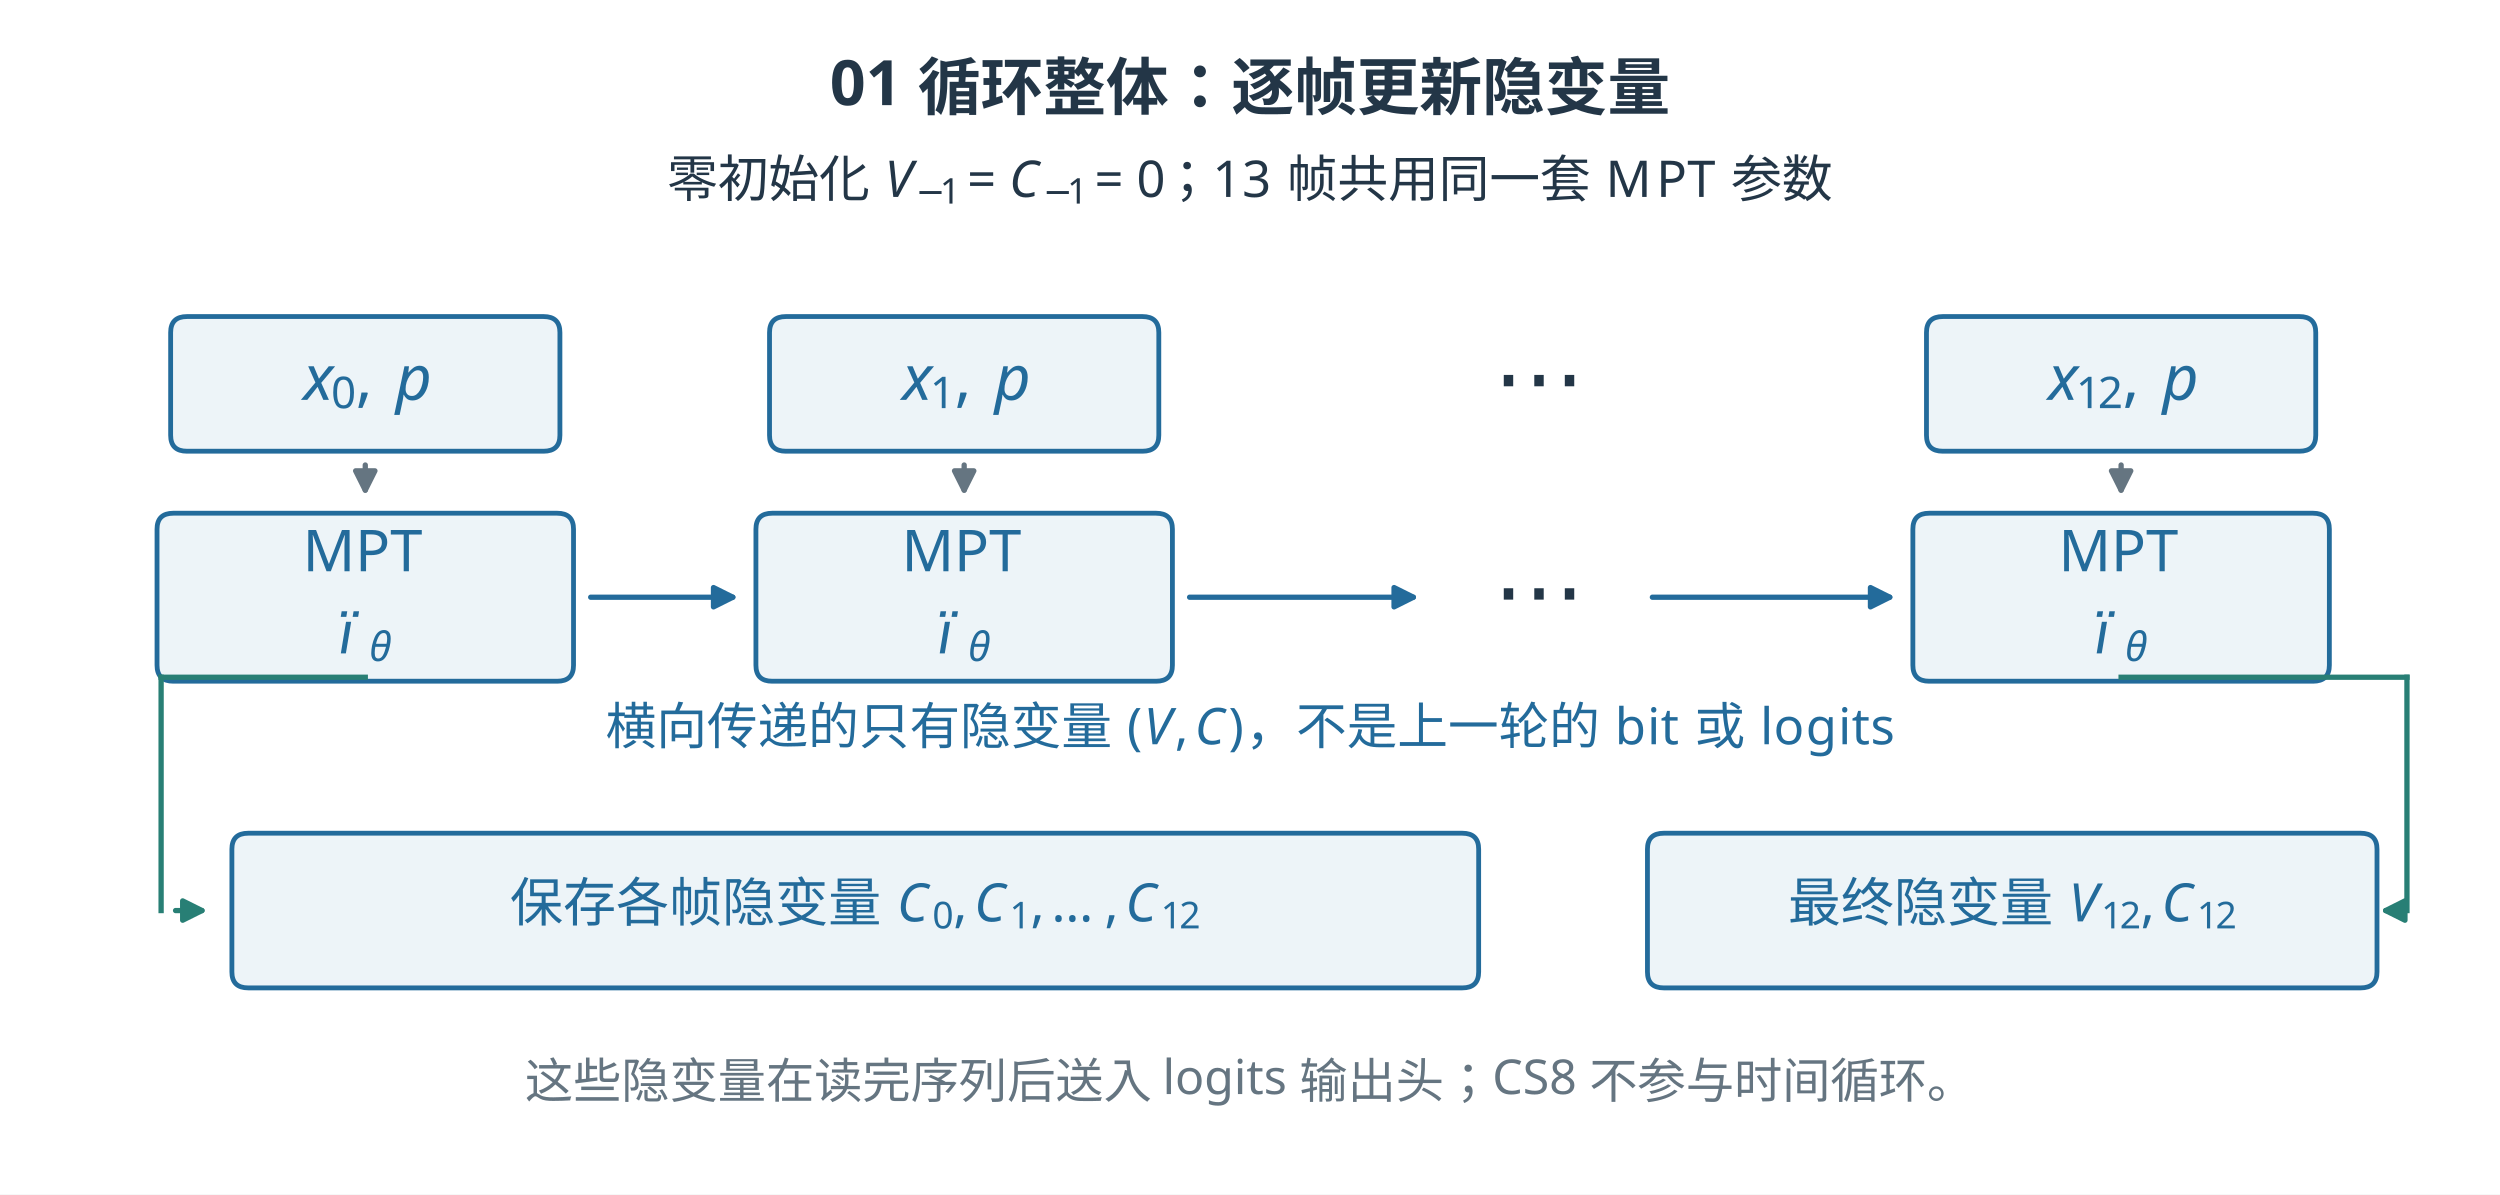
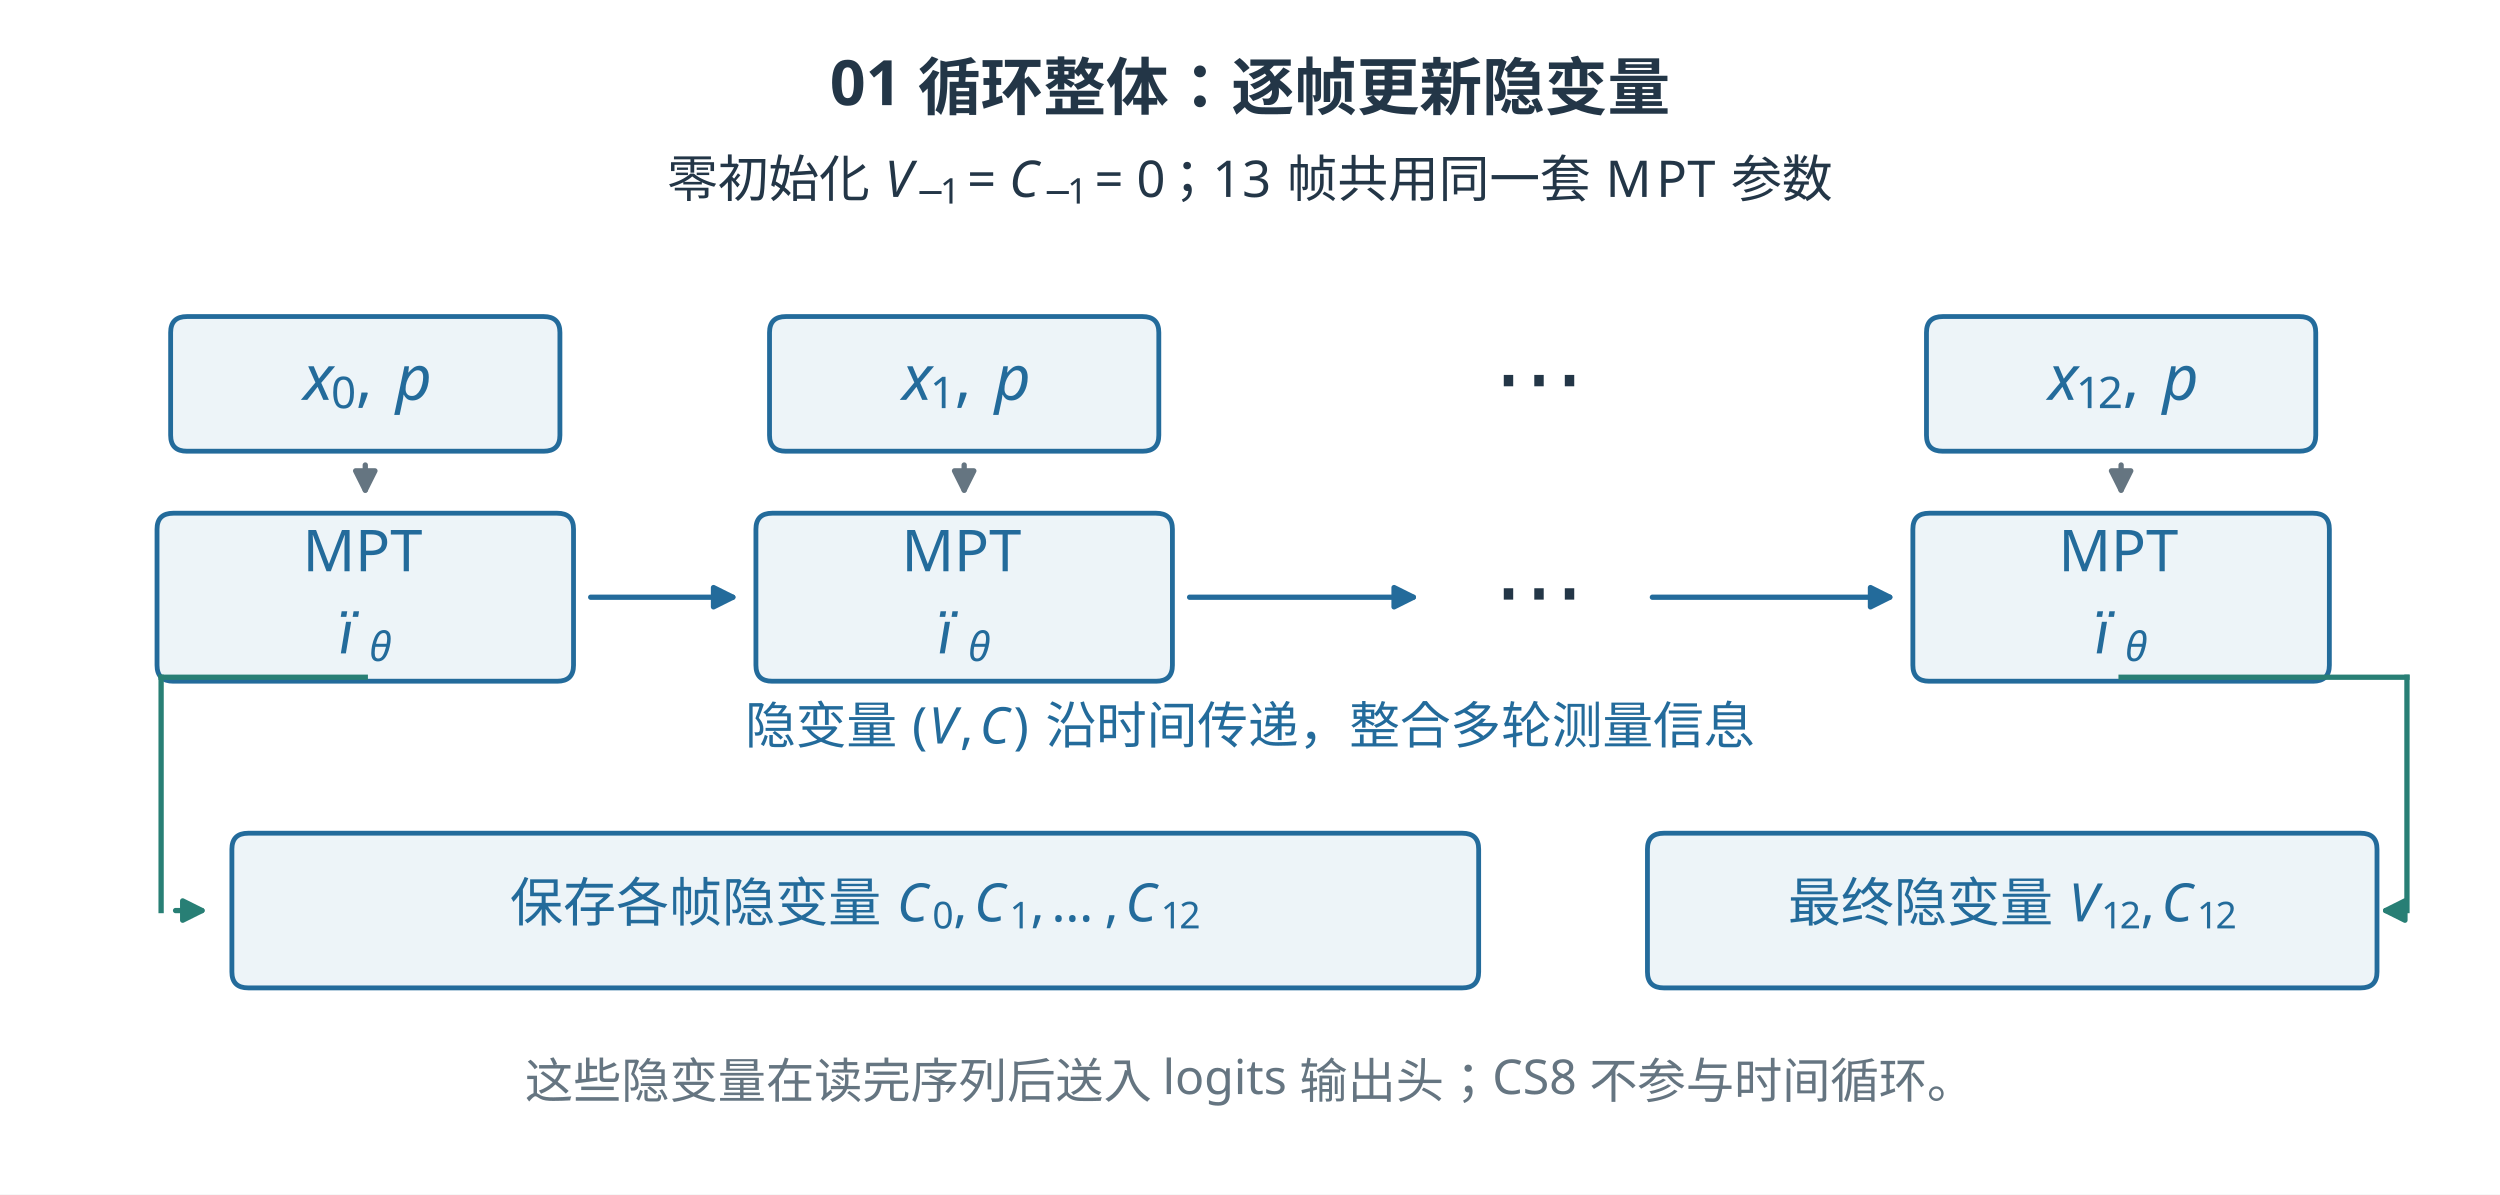
<svg xmlns="http://www.w3.org/2000/svg" width="518.4pt" height="247.68pt" viewBox="0 0 518.4 247.68" version="1.1">
  <defs>
    <style type="text/css">*{stroke-linejoin: round; stroke-linecap: butt}</style>
  </defs>
  <g id="figure_1">
    <g id="patch_1">
      <path d="M 0 247.68 L 518.4 247.68 L 518.4 0 L 0 0 z " style="fill: #ffffff" />
    </g>
    <g id="axes_1">
      <g id="patch_2">
-         <path d="M 38.771 93.565 L 112.717 93.565 Q 116.104 93.565 116.104 90.248 L 116.104 68.959 Q 116.104 65.641 112.717 65.641 L 38.771 65.641 Q 35.384 65.641 35.384 68.959 L 35.384 90.248 Q 35.384 93.565 38.771 93.565 z " clip-path="url(#pee33d64943)" style="fill: #edf4f8; stroke: #236b9b; stroke-linejoin: miter" />
+         <path d="M 38.771 93.565 L 112.717 93.565 Q 116.104 93.565 116.104 90.248 L 116.104 68.959 Q 116.104 65.641 112.717 65.641 L 38.771 65.641 Q 35.384 65.641 35.384 68.959 L 35.384 90.248 Q 35.384 93.565 38.771 93.565 z " clip-path="url(#p10009bfbcf)" style="fill: #edf4f8; stroke: #236b9b; stroke-linejoin: miter" />
      </g>
      <g id="patch_3">
-         <path d="M 75.744 96.425 Q 75.744 99.646 75.744 101.637 " clip-path="url(#pee33d64943)" style="fill: none; stroke: #657581; stroke-width: 1.1; stroke-linecap: round" />
-         <path d="M 77.744 97.637 L 75.744 101.637 L 73.744 97.637 z " clip-path="url(#pee33d64943)" style="fill: #657581; stroke: #657581; stroke-width: 1.1; stroke-linecap: round" />
+         <path d="M 75.744 96.425 Q 75.744 99.646 75.744 101.637 " clip-path="url(#p10009bfbcf)" style="fill: none; stroke: #657581; stroke-width: 1.1; stroke-linecap: round" />
+         <path d="M 77.744 97.637 L 75.744 101.637 L 73.744 97.637 z " clip-path="url(#p10009bfbcf)" style="fill: #657581; stroke: #657581; stroke-width: 1.1; stroke-linecap: round" />
      </g>
      <g id="patch_4">
-         <path d="M 35.948 141.258 L 115.54 141.258 Q 118.927 141.258 118.927 137.94 L 118.927 109.74 Q 118.927 106.422 115.54 106.422 L 35.948 106.422 Q 32.561 106.422 32.561 109.74 L 32.561 137.94 Q 32.561 141.258 35.948 141.258 z " clip-path="url(#pee33d64943)" style="fill: #edf4f8; stroke: #236b9b; stroke-linejoin: miter" />
+         <path d="M 35.948 141.258 L 115.54 141.258 Q 118.927 141.258 118.927 137.94 L 118.927 109.74 Q 118.927 106.422 115.54 106.422 L 35.948 106.422 Q 32.561 106.422 32.561 109.74 L 32.561 137.94 Q 32.561 141.258 35.948 141.258 z " clip-path="url(#p10009bfbcf)" style="fill: #edf4f8; stroke: #236b9b; stroke-linejoin: miter" />
      </g>
      <g id="patch_5">
-         <path d="M 162.956 93.565 L 236.903 93.565 Q 240.29 93.565 240.29 90.248 L 240.29 68.959 Q 240.29 65.641 236.903 65.641 L 162.956 65.641 Q 159.569 65.641 159.569 68.959 L 159.569 90.248 Q 159.569 93.565 162.956 93.565 z " clip-path="url(#pee33d64943)" style="fill: #edf4f8; stroke: #236b9b; stroke-linejoin: miter" />
+         <path d="M 162.956 93.565 L 236.903 93.565 Q 240.29 93.565 240.29 90.248 L 240.29 68.959 Q 240.29 65.641 236.903 65.641 L 162.956 65.641 Q 159.569 65.641 159.569 68.959 L 159.569 90.248 Q 159.569 93.565 162.956 93.565 z " clip-path="url(#p10009bfbcf)" style="fill: #edf4f8; stroke: #236b9b; stroke-linejoin: miter" />
      </g>
      <g id="patch_6">
-         <path d="M 199.93 96.425 Q 199.93 99.646 199.93 101.637 " clip-path="url(#pee33d64943)" style="fill: none; stroke: #657581; stroke-width: 1.1; stroke-linecap: round" />
-         <path d="M 201.93 97.637 L 199.93 101.637 L 197.93 97.637 z " clip-path="url(#pee33d64943)" style="fill: #657581; stroke: #657581; stroke-width: 1.1; stroke-linecap: round" />
+         <path d="M 199.93 96.425 Q 199.93 99.646 199.93 101.637 " clip-path="url(#p10009bfbcf)" style="fill: none; stroke: #657581; stroke-width: 1.1; stroke-linecap: round" />
+         <path d="M 201.93 97.637 L 199.93 101.637 L 197.93 97.637 z " clip-path="url(#p10009bfbcf)" style="fill: #657581; stroke: #657581; stroke-width: 1.1; stroke-linecap: round" />
      </g>
      <g id="patch_7">
-         <path d="M 160.134 141.258 L 239.725 141.258 Q 243.112 141.258 243.112 137.94 L 243.112 109.74 Q 243.112 106.422 239.725 106.422 L 160.134 106.422 Q 156.747 106.422 156.747 109.74 L 156.747 137.94 Q 156.747 141.258 160.134 141.258 z " clip-path="url(#pee33d64943)" style="fill: #edf4f8; stroke: #236b9b; stroke-linejoin: miter" />
+         <path d="M 160.134 141.258 L 239.725 141.258 Q 243.112 141.258 243.112 137.94 L 243.112 109.74 Q 243.112 106.422 239.725 106.422 L 160.134 106.422 Q 156.747 106.422 156.747 109.74 L 156.747 137.94 Q 156.747 141.258 160.134 141.258 z " clip-path="url(#p10009bfbcf)" style="fill: #edf4f8; stroke: #236b9b; stroke-linejoin: miter" />
      </g>
      <g id="patch_8">
-         <path d="M 402.86 93.565 L 476.807 93.565 Q 480.194 93.565 480.194 90.248 L 480.194 68.959 Q 480.194 65.641 476.807 65.641 L 402.86 65.641 Q 399.473 65.641 399.473 68.959 L 399.473 90.248 Q 399.473 93.565 402.86 93.565 z " clip-path="url(#pee33d64943)" style="fill: #edf4f8; stroke: #236b9b; stroke-linejoin: miter" />
+         <path d="M 402.86 93.565 L 476.807 93.565 Q 480.194 93.565 480.194 90.248 L 480.194 68.959 Q 480.194 65.641 476.807 65.641 L 402.86 65.641 Q 399.473 65.641 399.473 68.959 L 399.473 90.248 Q 399.473 93.565 402.86 93.565 z " clip-path="url(#p10009bfbcf)" style="fill: #edf4f8; stroke: #236b9b; stroke-linejoin: miter" />
      </g>
      <g id="patch_9">
-         <path d="M 439.834 96.425 Q 439.834 99.646 439.834 101.637 " clip-path="url(#pee33d64943)" style="fill: none; stroke: #657581; stroke-width: 1.1; stroke-linecap: round" />
-         <path d="M 441.834 97.637 L 439.834 101.637 L 437.834 97.637 z " clip-path="url(#pee33d64943)" style="fill: #657581; stroke: #657581; stroke-width: 1.1; stroke-linecap: round" />
+         <path d="M 439.834 96.425 Q 439.834 99.646 439.834 101.637 " clip-path="url(#p10009bfbcf)" style="fill: none; stroke: #657581; stroke-width: 1.1; stroke-linecap: round" />
+         <path d="M 441.834 97.637 L 439.834 101.637 L 437.834 97.637 z " clip-path="url(#p10009bfbcf)" style="fill: #657581; stroke: #657581; stroke-width: 1.1; stroke-linecap: round" />
      </g>
      <g id="patch_10">
-         <path d="M 400.038 141.258 L 479.629 141.258 Q 483.016 141.258 483.016 137.94 L 483.016 109.74 Q 483.016 106.422 479.629 106.422 L 400.038 106.422 Q 396.651 106.422 396.651 109.74 L 396.651 137.94 Q 396.651 141.258 400.038 141.258 z " clip-path="url(#pee33d64943)" style="fill: #edf4f8; stroke: #236b9b; stroke-linejoin: miter" />
+         <path d="M 400.038 141.258 L 479.629 141.258 Q 483.016 141.258 483.016 137.94 L 483.016 109.74 Q 483.016 106.422 479.629 106.422 L 400.038 106.422 Q 396.651 106.422 396.651 109.74 L 396.651 137.94 Q 396.651 141.258 400.038 141.258 z " clip-path="url(#p10009bfbcf)" style="fill: #edf4f8; stroke: #236b9b; stroke-linejoin: miter" />
      </g>
      <g id="patch_11">
-         <path d="M 122.488 123.84 Q 137.836 123.84 151.954 123.84 " clip-path="url(#pee33d64943)" style="fill: none; stroke: #236b9b; stroke-width: 1.1; stroke-linecap: round" />
-         <path d="M 147.954 121.84 L 151.954 123.84 L 147.954 125.84 z " clip-path="url(#pee33d64943)" style="fill: #236b9b; stroke: #236b9b; stroke-width: 1.1; stroke-linecap: round" />
+         <path d="M 122.488 123.84 Q 137.836 123.84 151.954 123.84 " clip-path="url(#p10009bfbcf)" style="fill: none; stroke: #236b9b; stroke-width: 1.1; stroke-linecap: round" />
+         <path d="M 147.954 121.84 L 151.954 123.84 L 147.954 125.84 z " clip-path="url(#p10009bfbcf)" style="fill: #236b9b; stroke: #236b9b; stroke-width: 1.1; stroke-linecap: round" />
      </g>
      <g id="patch_12">
-         <path d="M 246.678 123.84 Q 270.49 123.84 293.072 123.84 " clip-path="url(#pee33d64943)" style="fill: none; stroke: #236b9b; stroke-width: 1.1; stroke-linecap: round" />
-         <path d="M 289.072 121.84 L 293.072 123.84 L 289.072 125.84 z " clip-path="url(#pee33d64943)" style="fill: #236b9b; stroke: #236b9b; stroke-width: 1.1; stroke-linecap: round" />
+         <path d="M 246.678 123.84 Q 270.49 123.84 293.072 123.84 " clip-path="url(#p10009bfbcf)" style="fill: none; stroke: #236b9b; stroke-width: 1.1; stroke-linecap: round" />
+         <path d="M 289.072 121.84 L 293.072 123.84 L 289.072 125.84 z " clip-path="url(#p10009bfbcf)" style="fill: #236b9b; stroke: #236b9b; stroke-width: 1.1; stroke-linecap: round" />
      </g>
      <g id="patch_13">
-         <path d="M 342.639 123.84 Q 367.864 123.84 391.859 123.84 " clip-path="url(#pee33d64943)" style="fill: none; stroke: #236b9b; stroke-width: 1.1; stroke-linecap: round" />
-         <path d="M 387.859 121.84 L 391.859 123.84 L 387.859 125.84 z " clip-path="url(#pee33d64943)" style="fill: #236b9b; stroke: #236b9b; stroke-width: 1.1; stroke-linecap: round" />
+         <path d="M 342.639 123.84 Q 367.864 123.84 391.859 123.84 " clip-path="url(#p10009bfbcf)" style="fill: none; stroke: #236b9b; stroke-width: 1.1; stroke-linecap: round" />
+         <path d="M 387.859 121.84 L 391.859 123.84 L 387.859 125.84 z " clip-path="url(#p10009bfbcf)" style="fill: #236b9b; stroke: #236b9b; stroke-width: 1.1; stroke-linecap: round" />
      </g>
      <g id="patch_14">
-         <path d="M 51.471 204.849 L 303.229 204.849 Q 306.616 204.849 306.616 201.531 L 306.616 176.095 Q 306.616 172.777 303.229 172.777 L 51.471 172.777 Q 48.084 172.777 48.084 176.095 L 48.084 201.531 Q 48.084 204.849 51.471 204.849 z " clip-path="url(#pee33d64943)" style="fill: #edf4f8; stroke: #236b9b; stroke-linejoin: miter" />
+         <path d="M 51.471 204.849 L 303.229 204.849 Q 306.616 204.849 306.616 201.531 L 306.616 176.095 Q 306.616 172.777 303.229 172.777 L 51.471 172.777 Q 48.084 172.777 48.084 176.095 L 48.084 201.531 Q 48.084 204.849 51.471 204.849 z " clip-path="url(#p10009bfbcf)" style="fill: #edf4f8; stroke: #236b9b; stroke-linejoin: miter" />
      </g>
      <g id="patch_15">
-         <path d="M 345.001 204.849 L 489.508 204.849 Q 492.895 204.849 492.895 201.531 L 492.895 176.095 Q 492.895 172.777 489.508 172.777 L 345.001 172.777 Q 341.614 172.777 341.614 176.095 L 341.614 201.531 Q 341.614 204.849 345.001 204.849 z " clip-path="url(#pee33d64943)" style="fill: #edf4f8; stroke: #236b9b; stroke-linejoin: miter" />
+         <path d="M 345.001 204.849 L 489.508 204.849 Q 492.895 204.849 492.895 201.531 L 492.895 176.095 Q 492.895 172.777 489.508 172.777 L 345.001 172.777 Q 341.614 172.777 341.614 176.095 L 341.614 201.531 Q 341.614 204.849 345.001 204.849 z " clip-path="url(#p10009bfbcf)" style="fill: #edf4f8; stroke: #236b9b; stroke-linejoin: miter" />
      </g>
      <g id="patch_16">
-         <path d="M 36.406 188.813 Q 39.758 188.813 41.88 188.813 " clip-path="url(#pee33d64943)" style="fill: none; stroke: #287f75; stroke-width: 1.1; stroke-linecap: round" />
-         <path d="M 37.88 186.813 L 41.88 188.813 L 37.88 190.813 z " clip-path="url(#pee33d64943)" style="fill: #287f75; stroke: #287f75; stroke-width: 1.1; stroke-linecap: round" />
+         <path d="M 36.406 188.813 Q 39.758 188.813 41.88 188.813 " clip-path="url(#p10009bfbcf)" style="fill: none; stroke: #287f75; stroke-width: 1.1; stroke-linecap: round" />
+         <path d="M 37.88 186.813 L 41.88 188.813 L 37.88 190.813 z " clip-path="url(#p10009bfbcf)" style="fill: #287f75; stroke: #287f75; stroke-width: 1.1; stroke-linecap: round" />
      </g>
      <g id="patch_17">
-         <path d="M 496.102 188.813 Q 494.781 188.813 494.689 188.813 " clip-path="url(#pee33d64943)" style="fill: none; stroke: #287f75; stroke-width: 1.1; stroke-linecap: round" />
-         <path d="M 498.689 190.813 L 494.689 188.813 L 498.689 186.813 z " clip-path="url(#pee33d64943)" style="fill: #287f75; stroke: #287f75; stroke-width: 1.1; stroke-linecap: round" />
+         <path d="M 496.102 188.813 Q 494.781 188.813 494.689 188.813 " clip-path="url(#p10009bfbcf)" style="fill: none; stroke: #287f75; stroke-width: 1.1; stroke-linecap: round" />
+         <path d="M 498.689 190.813 L 494.689 188.813 L 498.689 186.813 z " clip-path="url(#p10009bfbcf)" style="fill: #287f75; stroke: #287f75; stroke-width: 1.1; stroke-linecap: round" />
      </g>
      <g id="line2d_1">
-         <path d="M 75.744 140.429 L 33.408 140.429 " clip-path="url(#pee33d64943)" style="fill: none; stroke: #287f75; stroke-width: 1.1; stroke-linecap: square" />
+         <path d="M 75.744 140.429 L 33.408 140.429 " clip-path="url(#p10009bfbcf)" style="fill: none; stroke: #287f75; stroke-width: 1.1; stroke-linecap: square" />
      </g>
      <g id="line2d_2">
-         <path d="M 33.408 140.429 L 33.408 188.813 " clip-path="url(#pee33d64943)" style="fill: none; stroke: #287f75; stroke-width: 1.1; stroke-linecap: square" />
+         <path d="M 33.408 140.429 L 33.408 188.813 " clip-path="url(#p10009bfbcf)" style="fill: none; stroke: #287f75; stroke-width: 1.1; stroke-linecap: square" />
      </g>
      <g id="line2d_3">
-         <path d="M 439.834 140.429 L 499.104 140.429 " clip-path="url(#pee33d64943)" style="fill: none; stroke: #287f75; stroke-width: 1.1; stroke-linecap: square" />
+         <path d="M 439.834 140.429 L 499.104 140.429 " clip-path="url(#p10009bfbcf)" style="fill: none; stroke: #287f75; stroke-width: 1.1; stroke-linecap: square" />
      </g>
      <g id="line2d_4">
-         <path d="M 499.104 140.429 L 499.104 188.813 " clip-path="url(#pee33d64943)" style="fill: none; stroke: #287f75; stroke-width: 1.1; stroke-linecap: square" />
+         <path d="M 499.104 140.429 L 499.104 188.813 " clip-path="url(#p10009bfbcf)" style="fill: none; stroke: #287f75; stroke-width: 1.1; stroke-linecap: square" />
      </g>
      <g id="text_1">
        <text style="font-weight: 700; font-size: 13px; font-family: 'Microsoft YaHei'; text-anchor: middle; fill: #233647" x="259.2" y="21.805" transform="rotate(-0 259.2 21.80472)">01  循环整体：逐帧更新隐变量</text>
      </g>
      <g id="text_2">
        <g style="fill: #233647" transform="translate(138.345 41.0228)">
          <text>
            <tspan x="0" y="-0.188" style="font-size: 10.5px; font-family: 'Microsoft YaHei'; fill: #233647">零</tspan>
            <tspan x="10.5" y="-0.188" style="font-size: 10.5px; font-family: 'Microsoft YaHei'; fill: #233647">初</tspan>
            <tspan x="21" y="-0.188" style="font-size: 10.5px; font-family: 'Microsoft YaHei'; fill: #233647">始</tspan>
            <tspan x="31.5" y="-0.188" style="font-size: 10.5px; font-family: 'Microsoft YaHei'; fill: #233647">化</tspan>
            <tspan x="42" y="-0.188" style="font-size: 10.5px; font-family: 'Microsoft YaHei'; fill: #233647"> </tspan>
            <tspan x="102.57" y="-0.188" style="font-size: 10.5px; font-family: 'Microsoft YaHei'; fill: #233647">；</tspan>
            <tspan x="113.07" y="-0.188" style="font-size: 10.5px; font-family: 'Microsoft YaHei'; fill: #233647">1</tspan>
            <tspan x="119.228" y="-0.188" style="font-size: 10.5px; font-family: 'Microsoft YaHei'; fill: #233647">3</tspan>
            <tspan x="125.385" y="-0.188" style="font-size: 10.5px; font-family: 'Microsoft YaHei'; fill: #233647"> </tspan>
            <tspan x="128.492" y="-0.188" style="font-size: 10.5px; font-family: 'Microsoft YaHei'; fill: #233647">帧</tspan>
            <tspan x="138.992" y="-0.188" style="font-size: 10.5px; font-family: 'Microsoft YaHei'; fill: #233647">共</tspan>
            <tspan x="149.492" y="-0.188" style="font-size: 10.5px; font-family: 'Microsoft YaHei'; fill: #233647">用</tspan>
            <tspan x="159.992" y="-0.188" style="font-size: 10.5px; font-family: 'Microsoft YaHei'; fill: #233647">同</tspan>
            <tspan x="170.492" y="-0.188" style="font-size: 10.5px; font-family: 'Microsoft YaHei'; fill: #233647">一</tspan>
            <tspan x="180.992" y="-0.188" style="font-size: 10.5px; font-family: 'Microsoft YaHei'; fill: #233647">套</tspan>
            <tspan x="191.492" y="-0.188" style="font-size: 10.5px; font-family: 'Microsoft YaHei'; fill: #233647"> </tspan>
            <tspan x="194.599" y="-0.188" style="font-size: 10.5px; font-family: 'Microsoft YaHei'; fill: #233647">M</tspan>
            <tspan x="205.108" y="-0.188" style="font-size: 10.5px; font-family: 'Microsoft YaHei'; fill: #233647">P</tspan>
            <tspan x="211.532" y="-0.188" style="font-size: 10.5px; font-family: 'Microsoft YaHei'; fill: #233647">T</tspan>
            <tspan x="217.551" y="-0.188" style="font-size: 10.5px; font-family: 'Microsoft YaHei'; fill: #233647"> </tspan>
            <tspan x="220.658" y="-0.188" style="font-size: 10.5px; font-family: 'Microsoft YaHei'; fill: #233647">参</tspan>
            <tspan x="231.158" y="-0.188" style="font-size: 10.5px; font-family: 'Microsoft YaHei'; fill: #233647">数</tspan>
            <tspan x="45.107" y="-0.188" style="font-style: italic; font-size: 10.5px; font-family: 'STIXGeneral'; fill: #233647">V</tspan>
            <tspan x="70.92" y="-0.188" style="font-style: italic; font-size: 10.5px; font-family: 'STIXGeneral'; fill: #233647">C</tspan>
            <tspan x="51.522" y="1.2" style="font-size: 7.35px; font-family: 'STIXGeneral'; fill: #233647">−</tspan>
            <tspan x="56.557" y="1.2" style="font-size: 7.35px; font-family: 'STIXGeneral'; fill: #233647">1</tspan>
            <tspan x="77.923" y="1.2" style="font-size: 7.35px; font-family: 'STIXGeneral'; fill: #233647">−</tspan>
            <tspan x="82.958" y="1.2" style="font-size: 7.35px; font-family: 'STIXGeneral'; fill: #233647">1</tspan>
            <tspan x="62.211" y="-0.188" style="font-size: 10.5px; font-family: 'STIXGeneral'; fill: #233647">=</tspan>
            <tspan x="88.612" y="-0.188" style="font-size: 10.5px; font-family: 'STIXGeneral'; fill: #233647">=</tspan>
            <tspan x="97.32" y="-0.188" style="font-size: 10.5px; font-family: 'STIXGeneral'; fill: #233647">0</tspan>
          </text>
        </g>
      </g>
      <g id="text_3">
        <g style="fill: #236b9b" transform="translate(62.874 83.18328)">
          <text>
            <tspan x="0" y="-0.266" style="font-style: italic; font-size: 13px; font-family: 'STIXGeneral'; fill: #236b9b">x</tspan>
            <tspan x="19.151" y="-0.266" style="font-style: italic; font-size: 13px; font-family: 'STIXGeneral'; fill: #236b9b">p</tspan>
            <tspan x="5.772" y="1.455" style="font-size: 9.1px; font-family: 'STIXGeneral'; fill: #236b9b">0</tspan>
            <tspan x="10.895" y="-0.266" style="font-size: 13px; font-family: 'STIXGeneral'; fill: #236b9b">,</tspan>
          </text>
        </g>
      </g>
      <g id="text_4">
        <text style="font-size: 12px; font-family: 'Microsoft YaHei'; fill: #236b9b" transform="translate(62.77087 118.4587)">MPT</text>
        <g style="fill: #236b9b" transform="translate(70.284 135.8306)">
          <text>
            <tspan x="0" y="-0.344" style="font-style: italic; font-size: 12px; font-family: 'STIXNonUnicode'; fill: #236b9b"></tspan>
            <tspan x="6.293" y="1.245" style="font-style: italic; font-size: 8.4px; font-family: 'STIXGeneral'; fill: #236b9b">θ</tspan>
          </text>
        </g>
      </g>
      <g id="text_5">
        <g style="fill: #236b9b" transform="translate(187.0596 83.18328)">
          <text>
            <tspan x="0" y="-0.266" style="font-style: italic; font-size: 13px; font-family: 'STIXGeneral'; fill: #236b9b">x</tspan>
            <tspan x="19.151" y="-0.266" style="font-style: italic; font-size: 13px; font-family: 'STIXGeneral'; fill: #236b9b">p</tspan>
            <tspan x="5.772" y="1.455" style="font-size: 9.1px; font-family: 'STIXGeneral'; fill: #236b9b">1</tspan>
            <tspan x="10.895" y="-0.266" style="font-size: 13px; font-family: 'STIXGeneral'; fill: #236b9b">,</tspan>
          </text>
        </g>
      </g>
      <g id="text_6">
        <text style="font-size: 12px; font-family: 'Microsoft YaHei'; fill: #236b9b" transform="translate(186.9565 118.4587)">MPT</text>
        <g style="fill: #236b9b" transform="translate(194.4696 135.8306)">
          <text>
            <tspan x="0" y="-0.344" style="font-style: italic; font-size: 12px; font-family: 'STIXNonUnicode'; fill: #236b9b"></tspan>
            <tspan x="6.293" y="1.245" style="font-style: italic; font-size: 8.4px; font-family: 'STIXGeneral'; fill: #236b9b">θ</tspan>
          </text>
        </g>
      </g>
      <g id="text_7">
        <g style="fill: #233647" transform="translate(309.6354 84.83562)">
          <text>
            <tspan x="0" y="-0" style="font-size: 19px; font-family: 'STIXGeneral'; fill: #233647">⋯</tspan>
          </text>
        </g>
      </g>
      <g id="text_8">
        <g style="fill: #233647" transform="translate(309.6354 129.0724)">
          <text>
            <tspan x="0" y="-0" style="font-size: 19px; font-family: 'STIXGeneral'; fill: #233647">⋯</tspan>
          </text>
        </g>
      </g>
      <g id="text_9">
        <g style="fill: #236b9b" transform="translate(424.6886 83.18328)">
          <text>
            <tspan x="0" y="-0.266" style="font-style: italic; font-size: 13px; font-family: 'STIXGeneral'; fill: #236b9b">x</tspan>
            <tspan x="23.701" y="-0.266" style="font-style: italic; font-size: 13px; font-family: 'STIXGeneral'; fill: #236b9b">p</tspan>
            <tspan x="5.772" y="1.455" style="font-size: 9.1px; font-family: 'STIXGeneral'; fill: #236b9b">1</tspan>
            <tspan x="10.322" y="1.455" style="font-size: 9.1px; font-family: 'STIXGeneral'; fill: #236b9b">2</tspan>
            <tspan x="15.445" y="-0.266" style="font-size: 13px; font-family: 'STIXGeneral'; fill: #236b9b">,</tspan>
          </text>
        </g>
      </g>
      <g id="text_10">
        <text style="font-size: 12px; font-family: 'Microsoft YaHei'; fill: #236b9b" transform="translate(426.8605 118.4587)">MPT</text>
        <g style="fill: #236b9b" transform="translate(434.3736 135.8306)">
          <text>
            <tspan x="0" y="-0.344" style="font-style: italic; font-size: 12px; font-family: 'STIXNonUnicode'; fill: #236b9b"></tspan>
            <tspan x="6.293" y="1.245" style="font-style: italic; font-size: 8.4px; font-family: 'STIXGeneral'; fill: #236b9b">θ</tspan>
          </text>
        </g>
      </g>
      <g id="text_11">
-         <g style="fill: #236b9b" transform="translate(125.5875 154.533)">
-           <text>
-             <tspan x="0" y="-0.203" style="font-size: 10.5px; font-family: 'Microsoft YaHei'; fill: #236b9b">横</tspan>
-             <tspan x="10.5" y="-0.203" style="font-size: 10.5px; font-family: 'Microsoft YaHei'; fill: #236b9b">向</tspan>
-             <tspan x="21" y="-0.203" style="font-size: 10.5px; font-family: 'Microsoft YaHei'; fill: #236b9b">传</tspan>
-             <tspan x="31.5" y="-0.203" style="font-size: 10.5px; font-family: 'Microsoft YaHei'; fill: #236b9b">递</tspan>
-             <tspan x="42" y="-0.203" style="font-size: 10.5px; font-family: 'Microsoft YaHei'; fill: #236b9b">的</tspan>
-             <tspan x="52.5" y="-0.203" style="font-size: 10.5px; font-family: 'Microsoft YaHei'; fill: #236b9b">只</tspan>
-             <tspan x="63" y="-0.203" style="font-size: 10.5px; font-family: 'Microsoft YaHei'; fill: #236b9b">有</tspan>
-             <tspan x="73.5" y="-0.203" style="font-size: 10.5px; font-family: 'Microsoft YaHei'; fill: #236b9b">隐</tspan>
-             <tspan x="84" y="-0.203" style="font-size: 10.5px; font-family: 'Microsoft YaHei'; fill: #236b9b">变</tspan>
-             <tspan x="94.5" y="-0.203" style="font-size: 10.5px; font-family: 'Microsoft YaHei'; fill: #236b9b">量</tspan>
-             <tspan x="105" y="-0.203" style="font-size: 10.5px; font-family: 'Microsoft YaHei'; fill: #236b9b"> </tspan>
-             <tspan x="132.66" y="-0.203" style="font-size: 10.5px; font-family: 'Microsoft YaHei'; fill: #236b9b">，</tspan>
-             <tspan x="143.16" y="-0.203" style="font-size: 10.5px; font-family: 'Microsoft YaHei'; fill: #236b9b">不</tspan>
-             <tspan x="153.66" y="-0.203" style="font-size: 10.5px; font-family: 'Microsoft YaHei'; fill: #236b9b">是</tspan>
-             <tspan x="164.16" y="-0.203" style="font-size: 10.5px; font-family: 'Microsoft YaHei'; fill: #236b9b">上</tspan>
-             <tspan x="174.66" y="-0.203" style="font-size: 10.5px; font-family: 'Microsoft YaHei'; fill: #236b9b">一</tspan>
-             <tspan x="185.16" y="-0.203" style="font-size: 10.5px; font-family: 'Microsoft YaHei'; fill: #236b9b">轮</tspan>
-             <tspan x="195.66" y="-0.203" style="font-size: 10.5px; font-family: 'Microsoft YaHei'; fill: #236b9b">的</tspan>
-             <tspan x="206.16" y="-0.203" style="font-size: 10.5px; font-family: 'Microsoft YaHei'; fill: #236b9b"> </tspan>
-             <tspan x="209.267" y="-0.203" style="font-size: 10.5px; font-family: 'Microsoft YaHei'; fill: #236b9b">b</tspan>
-             <tspan x="215.973" y="-0.203" style="font-size: 10.5px; font-family: 'Microsoft YaHei'; fill: #236b9b">i</tspan>
-             <tspan x="218.767" y="-0.203" style="font-size: 10.5px; font-family: 'Microsoft YaHei'; fill: #236b9b">t</tspan>
-             <tspan x="222.679" y="-0.203" style="font-size: 10.5px; font-family: 'Microsoft YaHei'; fill: #236b9b"> </tspan>
-             <tspan x="225.786" y="-0.203" style="font-size: 10.5px; font-family: 'Microsoft YaHei'; fill: #236b9b">或</tspan>
-             <tspan x="236.286" y="-0.203" style="font-size: 10.5px; font-family: 'Microsoft YaHei'; fill: #236b9b"> </tspan>
-             <tspan x="239.393" y="-0.203" style="font-size: 10.5px; font-family: 'Microsoft YaHei'; fill: #236b9b">l</tspan>
-             <tspan x="242.187" y="-0.203" style="font-size: 10.5px; font-family: 'Microsoft YaHei'; fill: #236b9b">o</tspan>
-             <tspan x="248.863" y="-0.203" style="font-size: 10.5px; font-family: 'Microsoft YaHei'; fill: #236b9b">g</tspan>
-             <tspan x="255.579" y="-0.203" style="font-size: 10.5px; font-family: 'Microsoft YaHei'; fill: #236b9b">i</tspan>
-             <tspan x="258.373" y="-0.203" style="font-size: 10.5px; font-family: 'Microsoft YaHei'; fill: #236b9b">t</tspan>
-             <tspan x="262.285" y="-0.203" style="font-size: 10.5px; font-family: 'Microsoft YaHei'; fill: #236b9b">s</tspan>
-             <tspan x="108.107" y="-0.203" style="font-size: 10.5px; font-family: 'STIXGeneral'; fill: #236b9b">(</tspan>
-             <tspan x="118.019" y="-0.203" style="font-size: 10.5px; font-family: 'STIXGeneral'; fill: #236b9b">,</tspan>
-             <tspan x="129.164" y="-0.203" style="font-size: 10.5px; font-family: 'STIXGeneral'; fill: #236b9b">)</tspan>
-             <tspan x="111.603" y="-0.203" style="font-style: italic; font-size: 10.5px; font-family: 'STIXGeneral'; fill: #236b9b">V</tspan>
-             <tspan x="122.16" y="-0.203" style="font-style: italic; font-size: 10.5px; font-family: 'STIXGeneral'; fill: #236b9b">C</tspan>
+         <g style="fill: #236b9b" transform="translate(154.515 154.3796)">
+           <text>
+             <tspan x="0" y="-0.203" style="font-size: 10.5px; font-family: 'Microsoft YaHei'; fill: #236b9b">隐</tspan>
+             <tspan x="10.5" y="-0.203" style="font-size: 10.5px; font-family: 'Microsoft YaHei'; fill: #236b9b">变</tspan>
+             <tspan x="21" y="-0.203" style="font-size: 10.5px; font-family: 'Microsoft YaHei'; fill: #236b9b">量</tspan>
+             <tspan x="31.5" y="-0.203" style="font-size: 10.5px; font-family: 'Microsoft YaHei'; fill: #236b9b"> </tspan>
+             <tspan x="59.16" y="-0.203" style="font-size: 10.5px; font-family: 'Microsoft YaHei'; fill: #236b9b"> </tspan>
+             <tspan x="62.267" y="-0.203" style="font-size: 10.5px; font-family: 'Microsoft YaHei'; fill: #236b9b">沿</tspan>
+             <tspan x="72.767" y="-0.203" style="font-size: 10.5px; font-family: 'Microsoft YaHei'; fill: #236b9b">时</tspan>
+             <tspan x="83.267" y="-0.203" style="font-size: 10.5px; font-family: 'Microsoft YaHei'; fill: #236b9b">间</tspan>
+             <tspan x="93.767" y="-0.203" style="font-size: 10.5px; font-family: 'Microsoft YaHei'; fill: #236b9b">传</tspan>
+             <tspan x="104.267" y="-0.203" style="font-size: 10.5px; font-family: 'Microsoft YaHei'; fill: #236b9b">递</tspan>
+             <tspan x="114.767" y="-0.203" style="font-size: 10.5px; font-family: 'Microsoft YaHei'; fill: #236b9b">，</tspan>
+             <tspan x="125.267" y="-0.203" style="font-size: 10.5px; font-family: 'Microsoft YaHei'; fill: #236b9b">整</tspan>
+             <tspan x="135.767" y="-0.203" style="font-size: 10.5px; font-family: 'Microsoft YaHei'; fill: #236b9b">合</tspan>
+             <tspan x="146.267" y="-0.203" style="font-size: 10.5px; font-family: 'Microsoft YaHei'; fill: #236b9b">多</tspan>
+             <tspan x="156.767" y="-0.203" style="font-size: 10.5px; font-family: 'Microsoft YaHei'; fill: #236b9b">轮</tspan>
+             <tspan x="167.267" y="-0.203" style="font-size: 10.5px; font-family: 'Microsoft YaHei'; fill: #236b9b">测</tspan>
+             <tspan x="177.767" y="-0.203" style="font-size: 10.5px; font-family: 'Microsoft YaHei'; fill: #236b9b">量</tspan>
+             <tspan x="188.267" y="-0.203" style="font-size: 10.5px; font-family: 'Microsoft YaHei'; fill: #236b9b">信</tspan>
+             <tspan x="198.767" y="-0.203" style="font-size: 10.5px; font-family: 'Microsoft YaHei'; fill: #236b9b">息</tspan>
+             <tspan x="34.607" y="-0.203" style="font-size: 10.5px; font-family: 'STIXGeneral'; fill: #236b9b">(</tspan>
+             <tspan x="44.519" y="-0.203" style="font-size: 10.5px; font-family: 'STIXGeneral'; fill: #236b9b">,</tspan>
+             <tspan x="55.664" y="-0.203" style="font-size: 10.5px; font-family: 'STIXGeneral'; fill: #236b9b">)</tspan>
+             <tspan x="38.103" y="-0.203" style="font-style: italic; font-size: 10.5px; font-family: 'STIXGeneral'; fill: #236b9b">V</tspan>
+             <tspan x="48.66" y="-0.203" style="font-style: italic; font-size: 10.5px; font-family: 'STIXGeneral'; fill: #236b9b">C</tspan>
          </text>
        </g>
      </g>
      <g id="text_12">
        <g style="fill: #236b9b" transform="translate(105.7404 191.8421)">
          <text>
            <tspan x="0" y="-0.781" style="font-size: 11px; font-family: 'Microsoft YaHei'; fill: #236b9b">保</tspan>
            <tspan x="11" y="-0.781" style="font-size: 11px; font-family: 'Microsoft YaHei'; fill: #236b9b">存</tspan>
            <tspan x="22" y="-0.781" style="font-size: 11px; font-family: 'Microsoft YaHei'; fill: #236b9b">各</tspan>
            <tspan x="33" y="-0.781" style="font-size: 11px; font-family: 'Microsoft YaHei'; fill: #236b9b">帧</tspan>
            <tspan x="44" y="-0.781" style="font-size: 11px; font-family: 'Microsoft YaHei'; fill: #236b9b">隐</tspan>
            <tspan x="55" y="-0.781" style="font-size: 11px; font-family: 'Microsoft YaHei'; fill: #236b9b">变</tspan>
            <tspan x="66" y="-0.781" style="font-size: 11px; font-family: 'Microsoft YaHei'; fill: #236b9b">量</tspan>
            <tspan x="77" y="-0.781" style="font-size: 11px; font-family: 'Microsoft YaHei'; fill: #236b9b"> </tspan>
            <tspan x="80.255" y="-0.781" style="font-style: italic; font-size: 11px; font-family: 'STIXGeneral'; fill: #236b9b">C</tspan>
            <tspan x="96.265" y="-0.781" style="font-style: italic; font-size: 11px; font-family: 'STIXGeneral'; fill: #236b9b">C</tspan>
            <tspan x="127.613" y="-0.781" style="font-style: italic; font-size: 11px; font-family: 'STIXGeneral'; fill: #236b9b">C</tspan>
            <tspan x="87.592" y="0.672" style="font-size: 7.7px; font-family: 'STIXGeneral'; fill: #236b9b">0</tspan>
            <tspan x="103.602" y="0.672" style="font-size: 7.7px; font-family: 'STIXGeneral'; fill: #236b9b">1</tspan>
            <tspan x="134.95" y="0.672" style="font-size: 7.7px; font-family: 'STIXGeneral'; fill: #236b9b">1</tspan>
            <tspan x="138.8" y="0.672" style="font-size: 7.7px; font-family: 'STIXGeneral'; fill: #236b9b">2</tspan>
            <tspan x="91.926" y="-0.781" style="font-size: 11px; font-family: 'STIXGeneral'; fill: #236b9b">,</tspan>
            <tspan x="107.936" y="-0.781" style="font-size: 11px; font-family: 'STIXGeneral'; fill: #236b9b">,</tspan>
            <tspan x="112.274" y="-0.781" style="font-size: 11px; font-family: 'STIXGeneral'; fill: #236b9b">…</tspan>
            <tspan x="123.274" y="-0.781" style="font-size: 11px; font-family: 'STIXGeneral'; fill: #236b9b">,</tspan>
          </text>
        </g>
      </g>
      <g id="text_13">
        <g style="fill: #236b9b" transform="translate(370.7244 191.8421)">
          <text>
            <tspan x="0" y="-0.781" style="font-size: 11px; font-family: 'Microsoft YaHei'; fill: #236b9b">最</tspan>
            <tspan x="11" y="-0.781" style="font-size: 11px; font-family: 'Microsoft YaHei'; fill: #236b9b">终</tspan>
            <tspan x="22" y="-0.781" style="font-size: 11px; font-family: 'Microsoft YaHei'; fill: #236b9b">隐</tspan>
            <tspan x="33" y="-0.781" style="font-size: 11px; font-family: 'Microsoft YaHei'; fill: #236b9b">变</tspan>
            <tspan x="44" y="-0.781" style="font-size: 11px; font-family: 'Microsoft YaHei'; fill: #236b9b">量</tspan>
            <tspan x="55" y="-0.781" style="font-size: 11px; font-family: 'Microsoft YaHei'; fill: #236b9b"> </tspan>
            <tspan x="58.255" y="-0.781" style="font-style: italic; font-size: 11px; font-family: 'STIXGeneral'; fill: #236b9b">V</tspan>
            <tspan x="77.499" y="-0.781" style="font-style: italic; font-size: 11px; font-family: 'STIXGeneral'; fill: #236b9b">C</tspan>
            <tspan x="64.976" y="0.672" style="font-size: 7.7px; font-family: 'STIXGeneral'; fill: #236b9b">1</tspan>
            <tspan x="68.826" y="0.672" style="font-size: 7.7px; font-family: 'STIXGeneral'; fill: #236b9b">2</tspan>
            <tspan x="84.836" y="0.672" style="font-size: 7.7px; font-family: 'STIXGeneral'; fill: #236b9b">1</tspan>
            <tspan x="88.686" y="0.672" style="font-size: 7.7px; font-family: 'STIXGeneral'; fill: #236b9b">2</tspan>
            <tspan x="73.16" y="-0.781" style="font-size: 11px; font-family: 'STIXGeneral'; fill: #236b9b">,</tspan>
          </text>
        </g>
      </g>
      <g id="text_14">
        <text style="font-size: 10px; font-family: 'Microsoft YaHei'; text-anchor: middle; fill: #657581" x="259.2" y="227.695" transform="rotate(-0 259.2 227.695)">这些隐变量在读完序列后送入 logits 输出头；CS8 不参与时间循环。</text>
      </g>
    </g>
  </g>
  <defs>
-     <clipPath id="pee33d64943">
+     <clipPath id="p10009bfbcf">
      <rect x="5.184" y="4.954" width="508.032" height="237.773" />
    </clipPath>
  </defs>
</svg>
